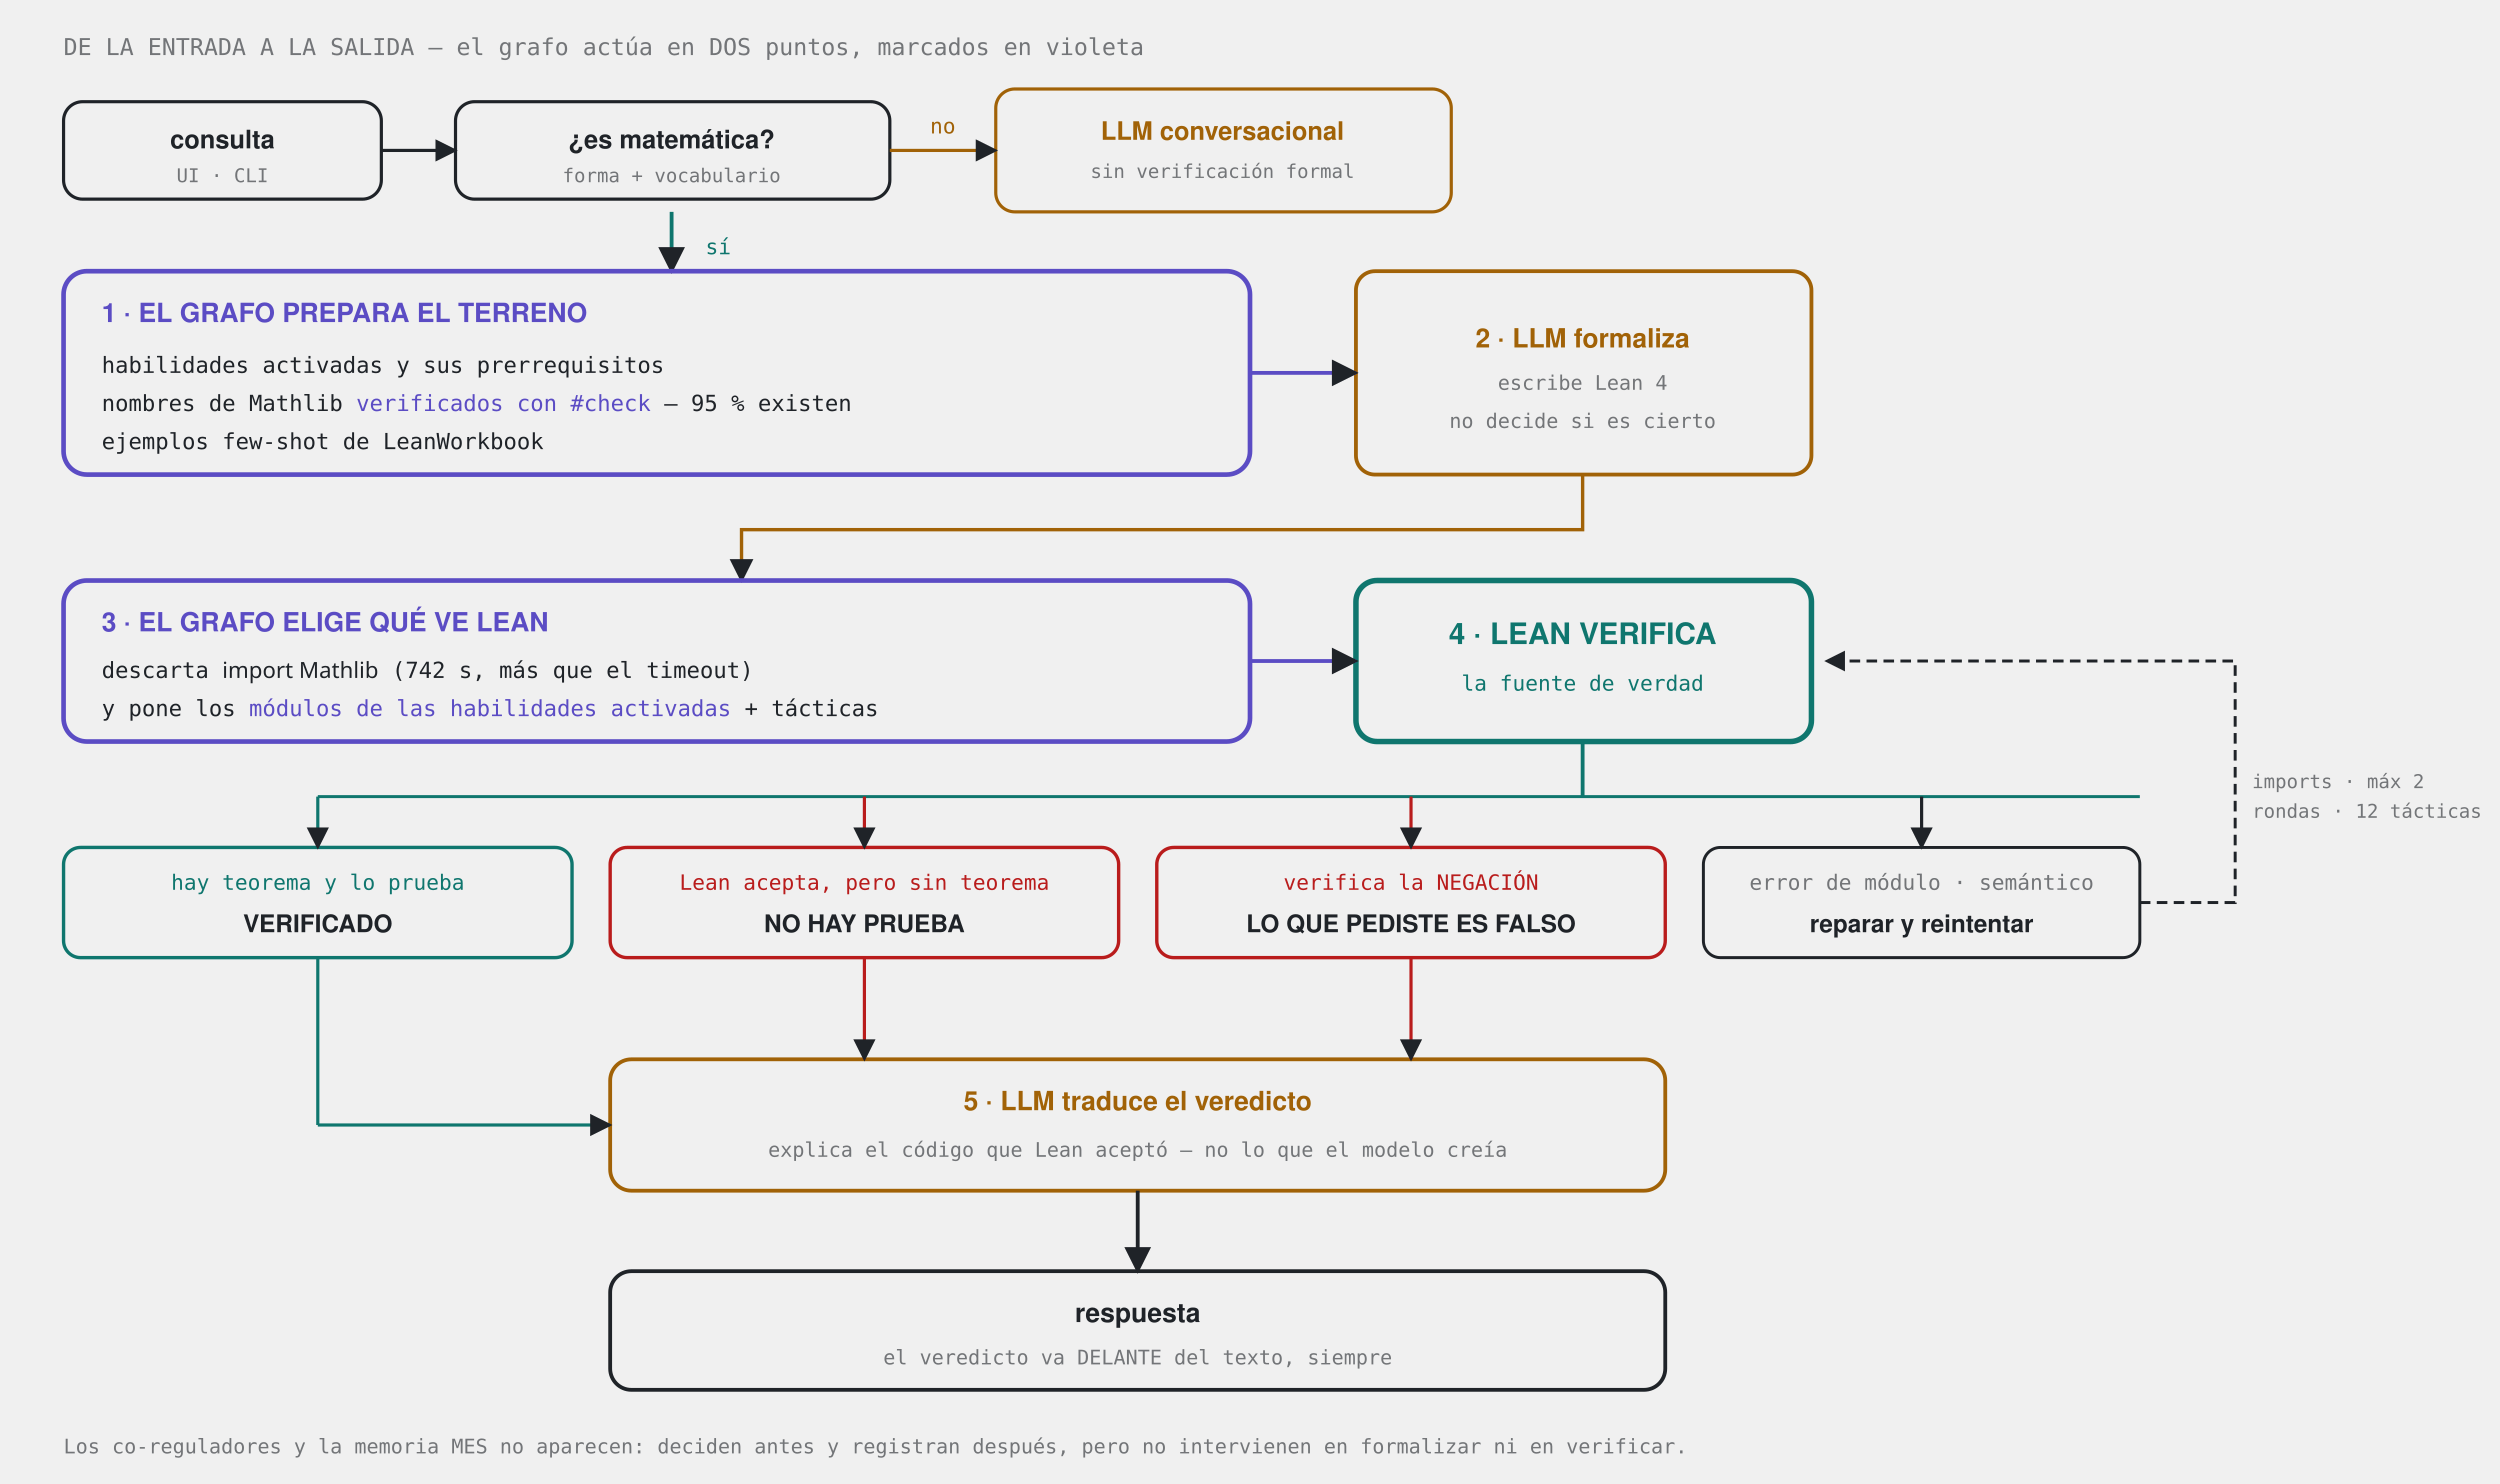
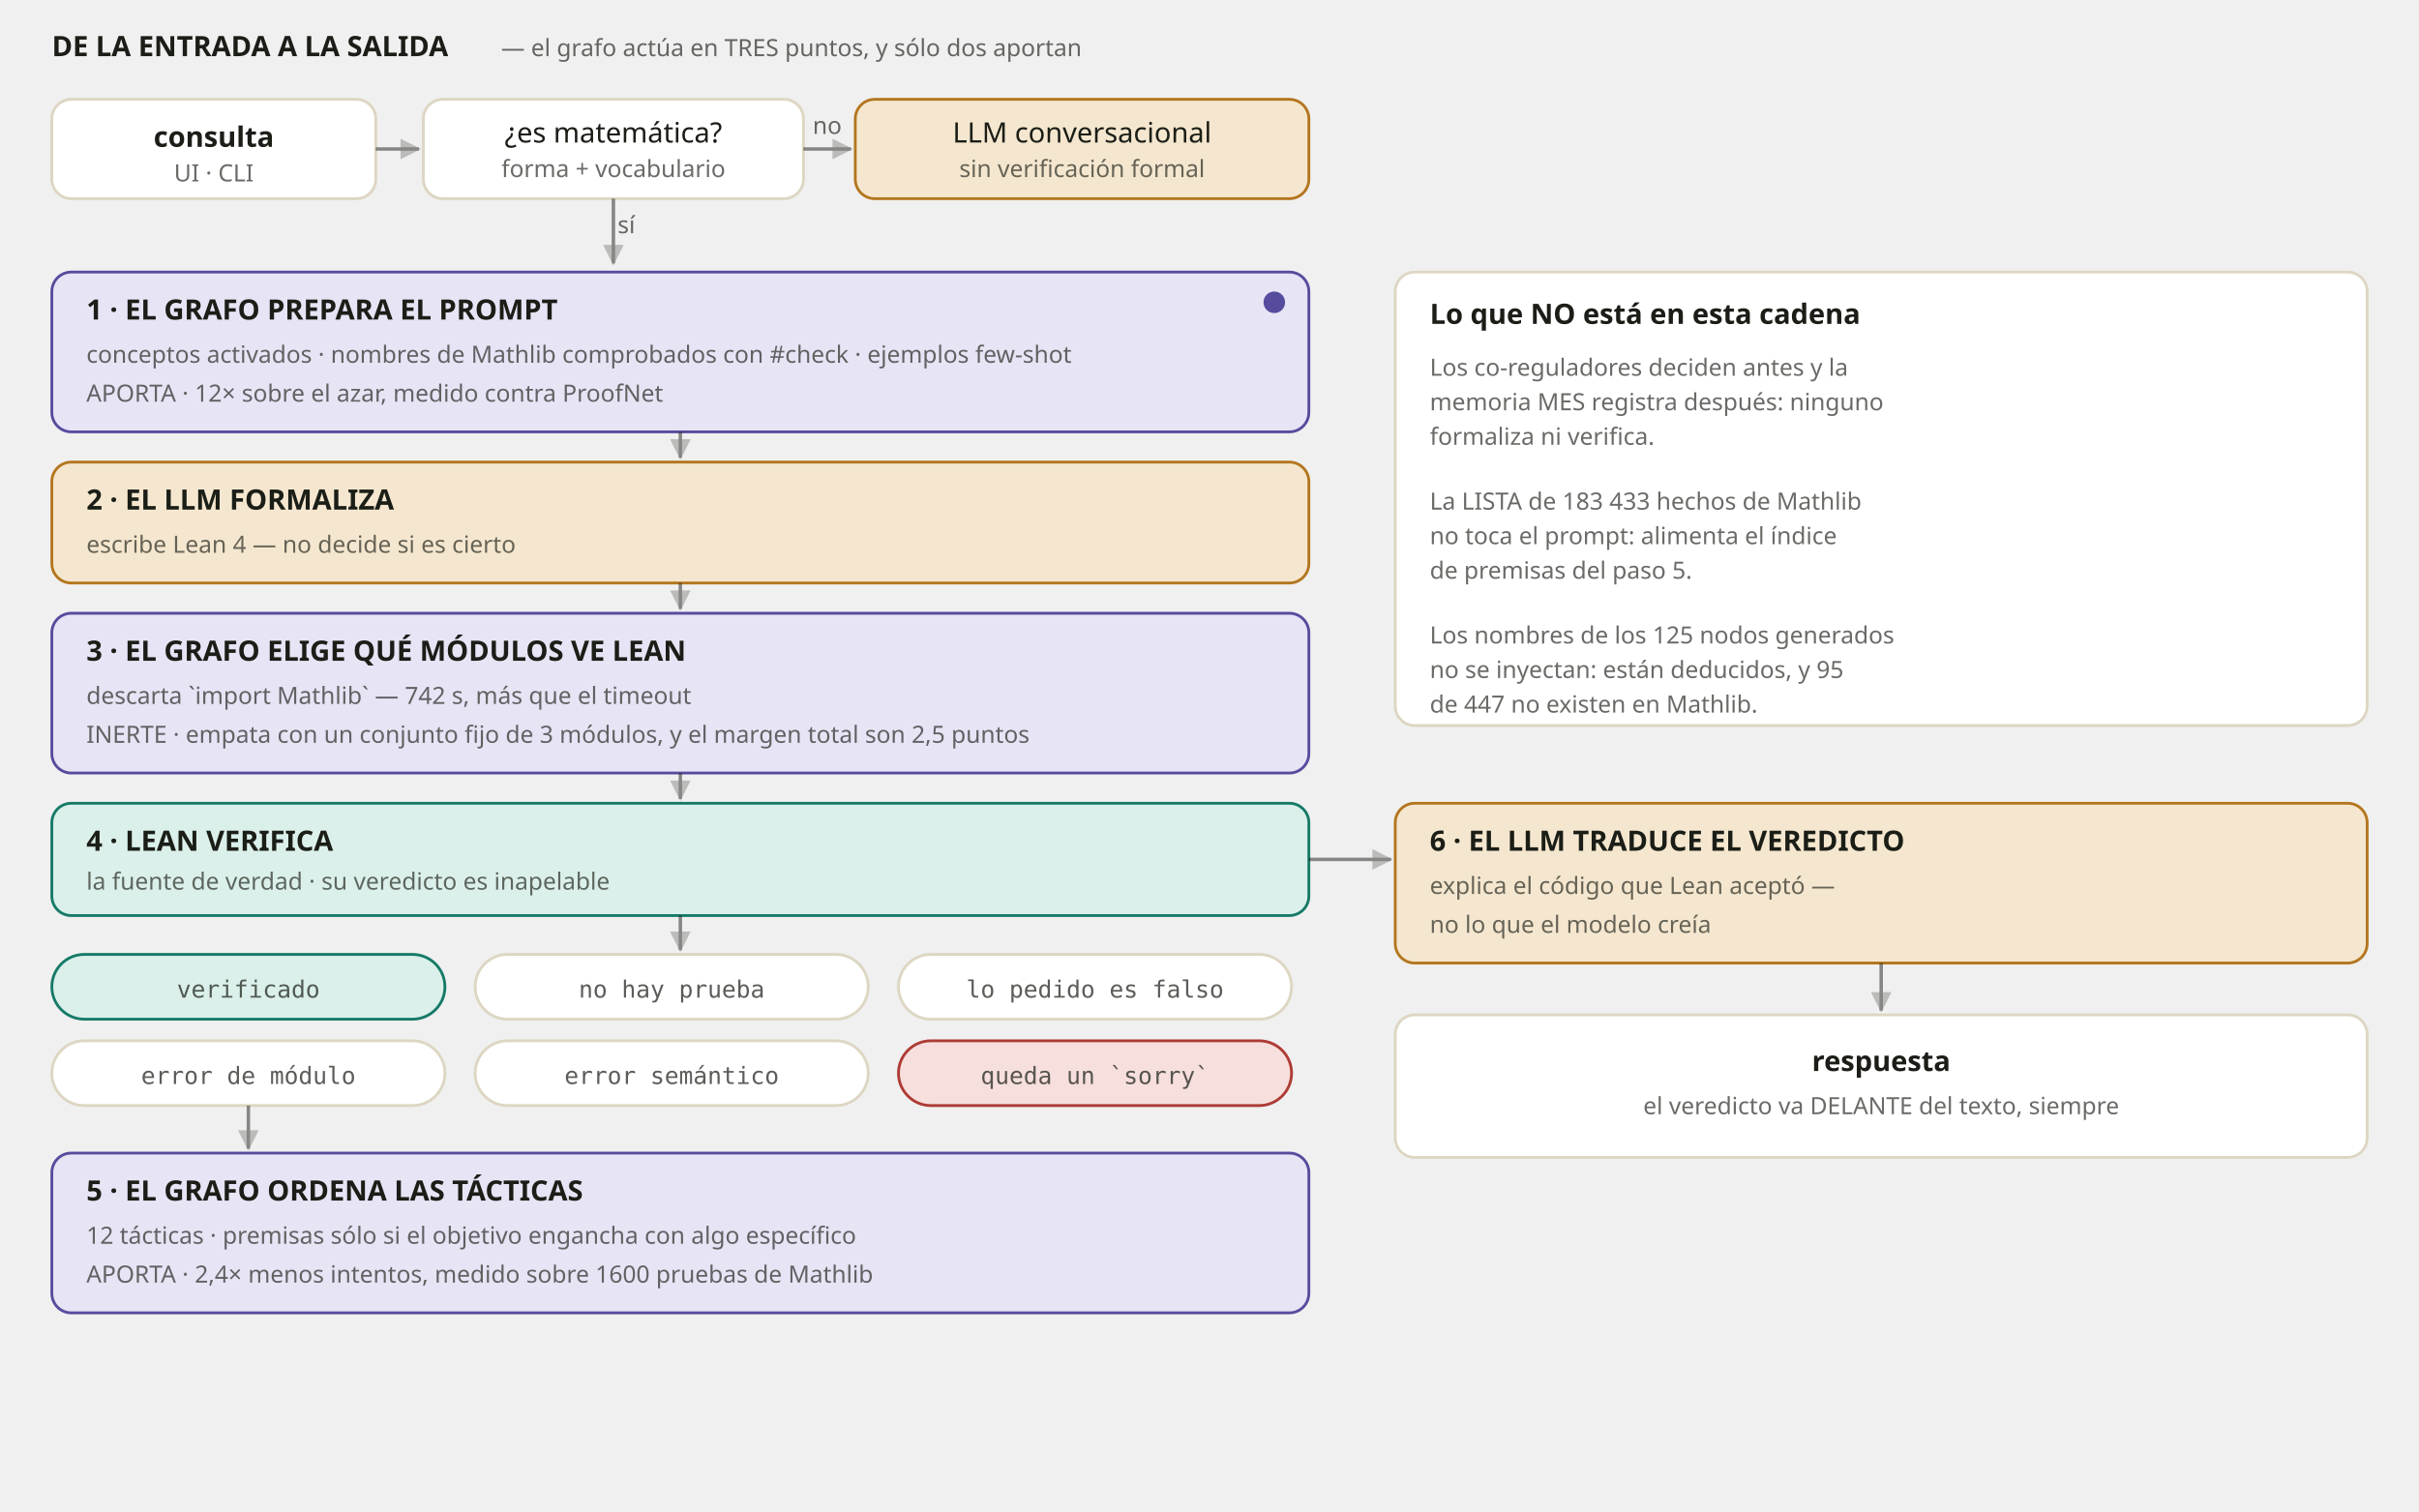
- <svg xmlns="http://www.w3.org/2000/svg" viewBox="0 0 1180 700" width="100%" role="img" aria-label="Flujo del sistema de la entrada a la salida. La consulta entra por un clasificador de forma que decide si es matemática; si no lo es va al LLM conversacional sin tocar Lean. Si lo es, el grafo categórico aporta tres cosas al prompt: las habilidades activadas con sus prerrequisitos, los nombres de Mathlib verificados con check, y ejemplos few-shot de LeanWorkbook. El LLM formaliza y produce código Lean candidato. Antes de verificar, el normalizador sustituye el import de Mathlib entero por los módulos que el grafo deriva de las habilidades activadas más una cabecera de tácticas. Lean verifica y su veredicto tiene seis salidas: verificado, sin teorema, refutación de lo preguntado, error de módulo que dispara la reparación de imports, error semántico que vuelve al LLM con máximo dos rondas, y sorry que va a la cascada de doce tácticas. Finalmente el LLM traduce y la respuesta sale con el veredicto delante del texto.">
-   <style>
-   svg { color: #1f2328; font-family: ui-monospace, SFMono-Regular, Menlo, Consolas, monospace; }
-   text { fill: currentColor; }
-   .lbl { font-family: ui-sans-serif, -apple-system, "Segoe UI", Helvetica, sans-serif; font-weight: 600; }
-   .dim { opacity: .6; }
-   .g-line { stroke: #5b4cc4; } .g-fill { fill: #5b4cc4; }
-   .v-line { stroke: #0f766e; } .v-fill { fill: #0f766e; }
-   .l-line { stroke: #a16207; } .l-fill { fill: #a16207; }
-   .r-line { stroke: #b91c1c; } .r-fill { fill: #b91c1c; }
-   @media (prefers-color-scheme: dark) {
-     svg { color: #c9d1d9; }
-     .g-line { stroke: #a78bfa; } .g-fill { fill: #a78bfa; }
-     .v-line { stroke: #2dd4bf; } .v-fill { fill: #2dd4bf; }
-     .l-line { stroke: #fbbf24; } .l-fill { fill: #fbbf24; }
-     .r-line { stroke: #f87171; } .r-fill { fill: #f87171; }
-   }
- </style>
+ <svg xmlns="http://www.w3.org/2000/svg" role="img" aria-label="El flujo de la consulta a la respuesta. La consulta entra por la interfaz y un clasificador decide si es matematica; si no lo es va al modelo conversacional sin verificacion formal. Si lo es, el grafo actua en tres puntos numerados: prepara el prompt con nombres de Mathlib comprobados, elige que modulos importa Lean, y ordena las tacticas si queda un sorry. Cada punto lleva su veredicto medido: el primero y el tercero aportan, el segundo es inerte. Lean verifica en medio y su veredicto tiene seis salidas distintas." viewBox="0 0 1120 700">
  <defs>
-     <marker id="fl" viewBox="0 0 10 10" refX="9" refY="5" markerWidth="7" markerHeight="7" orient="auto-start-reverse">
-       <path d="M0,0 L10,5 L0,10 z" fill="currentColor" />
+     <marker id="p" viewBox="0 0 10 10" refX="9" refY="5" markerWidth="6" markerHeight="6" orient="auto-start-reverse">
+       <path d="M0 0 L10 5 L0 10 z" class="pf" />
    </marker>
  </defs>
-   <text x="30" y="26" font-size="11" class="dim">DE LA ENTRADA A LA SALIDA — el grafo actúa en DOS puntos, marcados en violeta</text>
-   <rect x="30" y="48" width="150" height="46" rx="9" fill="none" stroke="currentColor" stroke-width="1.5" />
-   <text x="105" y="70" text-anchor="middle" class="lbl" font-size="12">consulta</text>
-   <text x="105" y="86" text-anchor="middle" font-size="9" class="dim">UI · CLI</text>
-   <rect x="215" y="48" width="205" height="46" rx="9" fill="none" stroke="currentColor" stroke-width="1.5" />
-   <text x="317" y="70" text-anchor="middle" class="lbl" font-size="12">¿es matemática?</text>
-   <text x="317" y="86" text-anchor="middle" font-size="9" class="dim">forma + vocabulario</text>
-   <rect x="470" y="42" width="215" height="58" rx="9" fill="none" class="l-line" stroke-width="1.5" />
-   <text x="577" y="66" text-anchor="middle" class="lbl l-fill" font-size="12">LLM conversacional</text>
-   <text x="577" y="84" text-anchor="middle" font-size="9" class="dim">sin verificación formal</text>
-   <line x1="180" y1="71" x2="215" y2="71" stroke="currentColor" stroke-width="1.5" marker-end="url(#fl)" />
-   <line x1="420" y1="71" x2="470" y2="71" class="l-line" stroke-width="1.5" marker-end="url(#fl)" />
-   <text x="445" y="63" text-anchor="middle" font-size="10" class="l-fill">no</text>
-   <path d="M 317 100 L 317 128" class="v-line" stroke-width="1.8" marker-end="url(#fl)" />
-   <text x="333" y="120" font-size="10" class="v-fill">sí</text>
-   <rect x="30" y="128" width="560" height="96" rx="11" fill="none" class="g-line" stroke-width="2.2" />
-   <text x="48" y="152" class="lbl g-fill" font-size="12.5">1 · EL GRAFO PREPARA EL TERRENO</text>
-   <text x="48" y="176" font-size="10.5">habilidades activadas y sus prerrequisitos</text>
-   <text x="48" y="194" font-size="10.5">nombres de Mathlib <tspan class="g-fill">verificados con #check</tspan> — 95 % existen</text>
-   <text x="48" y="212" font-size="10.5">ejemplos few-shot de LeanWorkbook</text>
-   <rect x="640" y="128" width="215" height="96" rx="9" fill="none" class="l-line" stroke-width="1.8" />
-   <text x="747" y="164" text-anchor="middle" class="lbl l-fill" font-size="12.5">2 · LLM formaliza</text>
-   <text x="747" y="184" text-anchor="middle" font-size="9.5" class="dim">escribe Lean 4</text>
-   <text x="747" y="202" text-anchor="middle" font-size="9.5" class="dim">no decide si es cierto</text>
-   <line x1="590" y1="176" x2="640" y2="176" class="g-line" stroke-width="1.8" marker-end="url(#fl)" />
-   <path d="M 747 224 L 747 250 L 350 250 L 350 274" fill="none" class="l-line" stroke-width="1.6" marker-end="url(#fl)" />
-   <rect x="30" y="274" width="560" height="76" rx="11" fill="none" class="g-line" stroke-width="2.2" />
-   <text x="48" y="298" class="lbl g-fill" font-size="12.5">3 · EL GRAFO ELIGE QUÉ VE LEAN</text>
-   <text x="48" y="320" font-size="10.5">descarta <tspan font-family="ui-monospace">import Mathlib</tspan> (742 s, más que el timeout)</text>
-   <text x="48" y="338" font-size="10.5">y pone los <tspan class="g-fill">módulos de las habilidades activadas</tspan> + tácticas</text>
-   <rect x="640" y="274" width="215" height="76" rx="10" fill="none" class="v-line" stroke-width="2.6" />
-   <text x="747" y="304" text-anchor="middle" class="lbl v-fill" font-size="14">4 · LEAN VERIFICA</text>
-   <text x="747" y="326" text-anchor="middle" font-size="10" class="v-fill">la fuente de verdad</text>
-   <line x1="590" y1="312" x2="640" y2="312" class="g-line" stroke-width="1.8" marker-end="url(#fl)" />
-   <line x1="747" y1="350" x2="747" y2="376" class="v-line" stroke-width="1.8" />
-   <line x1="150" y1="376" x2="1010" y2="376" class="v-line" stroke-width="1.4" />
-   <rect x="30" y="400" width="240" height="52" rx="8" fill="none" class="v-line" stroke-width="1.6" />
-   <text x="150" y="420" text-anchor="middle" font-size="10" class="v-fill">hay teorema y lo prueba</text>
-   <text x="150" y="440" text-anchor="middle" class="lbl" font-size="11.5">VERIFICADO</text>
-   <rect x="288" y="400" width="240" height="52" rx="8" fill="none" class="r-line" stroke-width="1.6" />
-   <text x="408" y="420" text-anchor="middle" font-size="10" class="r-fill">Lean acepta, pero sin teorema</text>
-   <text x="408" y="440" text-anchor="middle" class="lbl" font-size="11.5">NO HAY PRUEBA</text>
-   <rect x="546" y="400" width="240" height="52" rx="8" fill="none" class="r-line" stroke-width="1.6" />
-   <text x="666" y="420" text-anchor="middle" font-size="10" class="r-fill">verifica la NEGACIÓN</text>
-   <text x="666" y="440" text-anchor="middle" class="lbl" font-size="11.5">LO QUE PEDISTE ES FALSO</text>
-   <rect x="804" y="400" width="206" height="52" rx="8" fill="none" stroke="currentColor" stroke-width="1.4" />
-   <text x="907" y="420" text-anchor="middle" font-size="10" class="dim">error de módulo · semántico</text>
-   <text x="907" y="440" text-anchor="middle" class="lbl" font-size="11.5">reparar y reintentar</text>
-   <line x1="150" y1="376" x2="150" y2="400" class="v-line" stroke-width="1.5" marker-end="url(#fl)" />
-   <line x1="408" y1="376" x2="408" y2="400" class="r-line" stroke-width="1.5" marker-end="url(#fl)" />
-   <line x1="666" y1="376" x2="666" y2="400" class="r-line" stroke-width="1.5" marker-end="url(#fl)" />
-   <line x1="907" y1="376" x2="907" y2="400" stroke="currentColor" stroke-width="1.5" marker-end="url(#fl)" />
-   <path d="M 1010 426 L 1055 426 L 1055 312 L 862 312" fill="none" stroke="currentColor" stroke-width="1.4" stroke-dasharray="5 3" marker-end="url(#fl)" />
-   <text x="1063" y="372" font-size="9" class="dim">imports · máx 2</text>
-   <text x="1063" y="386" font-size="9" class="dim">rondas · 12 tácticas</text>
-   <rect x="288" y="500" width="498" height="62" rx="10" fill="none" class="l-line" stroke-width="1.8" />
-   <text x="537" y="524" text-anchor="middle" class="lbl l-fill" font-size="12.5">5 · LLM traduce el veredicto</text>
-   <text x="537" y="546" text-anchor="middle" font-size="9.5" class="dim">explica el código que Lean aceptó — no lo que el modelo creía</text>
-   <line x1="150" y1="452" x2="150" y2="531" class="v-line" stroke-width="1.5" />
-   <line x1="150" y1="531" x2="288" y2="531" class="v-line" stroke-width="1.5" marker-end="url(#fl)" />
-   <line x1="408" y1="452" x2="408" y2="500" class="r-line" stroke-width="1.5" marker-end="url(#fl)" />
-   <line x1="666" y1="452" x2="666" y2="500" class="r-line" stroke-width="1.5" marker-end="url(#fl)" />
-   <rect x="288" y="600" width="498" height="56" rx="10" fill="none" stroke="currentColor" stroke-width="1.8" />
-   <text x="537" y="624" text-anchor="middle" class="lbl" font-size="12.5">respuesta</text>
-   <text x="537" y="644" text-anchor="middle" font-size="9.5" class="dim">el veredicto va DELANTE del texto, siempre</text>
-   <line x1="537" y1="562" x2="537" y2="600" stroke="currentColor" stroke-width="1.8" marker-end="url(#fl)" />
-   <text x="30" y="686" font-size="9.5" class="dim">Los co-reguladores y la memoria MES no aparecen: deciden antes y registran después, pero no intervienen en formalizar ni en verificar.</text>
+   <style>svg{color:#1b1e17}.bg{fill:#ffffff;stroke:#ddd6c2}.gr{fill:#e7e4f5;stroke:#564c9e}.ve{fill:#dbf0ea;stroke:#167a68}.ll{fill:#f5e7cf;stroke:#b4761f}.al{fill:#f6dfdc;stroke:#ae3b35}.ln{stroke:currentColor;opacity:.5;fill:none;stroke-width:1.6}.pf{fill:currentColor;opacity:.5}.t{font:13px ui-sans-serif,system-ui;fill:currentColor}.b{font:600 13px ui-sans-serif,system-ui;fill:currentColor}.s{font:11px ui-sans-serif,system-ui;fill:currentColor;opacity:.66}.m{font:11px ui-monospace,monospace;fill:currentColor;opacity:.72}.gt{fill:#564c9e}.vt{fill:#167a68}.lt{fill:#b4761f}.at{fill:#ae3b35}@media(prefers-color-scheme:dark){svg{color:#e8e6de}.bg{fill:#171b23;stroke:#2b3140}.gr{fill:#242038;stroke:#948bdd}.ve{fill:#152722;stroke:#4dc0aa}.ll{fill:#332714;stroke:#e2a94f}.al{fill:#331d1b;stroke:#e2827a}.gt{fill:#948bdd}.vt{fill:#4dc0aa}.lt{fill:#e2a94f}.at{fill:#e2827a}}rect{stroke-width:1.3}</style>
+   <text class="b" x="24" y="26" text-anchor="start">DE LA ENTRADA A LA SALIDA</text>
+   <text class="s" x="232" y="26" text-anchor="start">— el grafo actúa en TRES puntos, y sólo dos aportan</text>
+   <rect class="bg" x="24" y="46" width="150" height="46" rx="9" />
+   <text class="b" x="99" y="68" text-anchor="middle">consulta</text>
+   <text class="s" x="99" y="84" text-anchor="middle">UI · CLI</text>
+   <rect class="bg" x="196" y="46" width="176" height="46" rx="9" />
+   <text class="t" x="284" y="66" text-anchor="middle">¿es matemática?</text>
+   <text class="s" x="284" y="82" text-anchor="middle">forma + vocabulario</text>
+   <path class="ln" d="M174 69 L194 69" marker-end="url(#p)" />
+   <rect class="ll" x="396" y="46" width="210" height="46" rx="9" />
+   <text class="t" x="501" y="66" text-anchor="middle">LLM conversacional</text>
+   <text class="s" x="501" y="82" text-anchor="middle">sin verificación formal</text>
+   <path class="ln" d="M372 69 L394 69" marker-end="url(#p)" />
+   <text class="s" x="383" y="62" text-anchor="middle">no</text>
+   <text class="s" x="290" y="108" text-anchor="middle">sí</text>
+   <path class="ln" d="M284 92 L284 122" marker-end="url(#p)" />
+   <rect class="gr" x="24" y="126" width="582" height="74" rx="9" />
+   <text class="b" x="40" y="148" text-anchor="start">1 · EL GRAFO PREPARA EL PROMPT</text>
+   <text class="s" x="40" y="168" text-anchor="start">conceptos activados · nombres de Mathlib comprobados con #check · ejemplos few-shot</text>
+   <text class="s" x="40" y="186" text-anchor="start">APORTA · 12× sobre el azar, medido contra ProofNet</text>
+   <circle cx="590" cy="140" r="5" class="gt" />
+   <rect class="ll" x="24" y="214" width="582" height="56" rx="9" />
+   <text class="b" x="40" y="236" text-anchor="start">2 · EL LLM FORMALIZA</text>
+   <text class="s" x="40" y="256" text-anchor="start">escribe Lean 4 — no decide si es cierto</text>
+   <path class="ln" d="M315 200 L315 212" marker-end="url(#p)" />
+   <rect class="gr" x="24" y="284" width="582" height="74" rx="9" />
+   <text class="b" x="40" y="306" text-anchor="start">3 · EL GRAFO ELIGE QUÉ MÓDULOS VE LEAN</text>
+   <text class="s" x="40" y="326" text-anchor="start">descarta `import Mathlib` — 742 s, más que el timeout</text>
+   <text class="s" x="40" y="344" text-anchor="start">INERTE · empata con un conjunto fijo de 3 módulos, y el margen total son 2,5 puntos</text>
+   <path class="ln" d="M315 270 L315 282" marker-end="url(#p)" />
+   <rect class="ve" x="24" y="372" width="582" height="52" rx="9" />
+   <text class="b" x="40" y="394" text-anchor="start">4 · LEAN VERIFICA</text>
+   <text class="s" x="40" y="412" text-anchor="start">la fuente de verdad · su veredicto es inapelable</text>
+   <path class="ln" d="M315 358 L315 370" marker-end="url(#p)" />
+   <rect class="ve" x="24" y="442" width="182" height="30" rx="15" />
+   <text class="m" x="115" y="462" text-anchor="middle">verificado</text>
+   <rect class="bg" x="220" y="442" width="182" height="30" rx="15" />
+   <text class="m" x="311" y="462" text-anchor="middle">no hay prueba</text>
+   <rect class="bg" x="416" y="442" width="182" height="30" rx="15" />
+   <text class="m" x="507" y="462" text-anchor="middle">lo pedido es falso</text>
+   <rect class="bg" x="24" y="482" width="182" height="30" rx="15" />
+   <text class="m" x="115" y="502" text-anchor="middle">error de módulo</text>
+   <rect class="bg" x="220" y="482" width="182" height="30" rx="15" />
+   <text class="m" x="311" y="502" text-anchor="middle">error semántico</text>
+   <rect class="al" x="416" y="482" width="182" height="30" rx="15" />
+   <text class="m" x="507" y="502" text-anchor="middle">queda un `sorry`</text>
+   <path class="ln" d="M315 424 L315 440" marker-end="url(#p)" />
+   <rect class="gr" x="24" y="534" width="582" height="74" rx="9" />
+   <text class="b" x="40" y="556" text-anchor="start">5 · EL GRAFO ORDENA LAS TÁCTICAS</text>
+   <text class="s" x="40" y="576" text-anchor="start">12 tácticas · premisas sólo si el objetivo engancha con algo específico</text>
+   <text class="s" x="40" y="594" text-anchor="start">APORTA · 2,4× menos intentos, medido sobre 1600 pruebas de Mathlib</text>
+   <path class="ln" d="M115 512 L115 532" marker-end="url(#p)" />
+   <rect class="ll" x="646" y="372" width="450" height="74" rx="9" />
+   <text class="b" x="662" y="394" text-anchor="start">6 · EL LLM TRADUCE EL VEREDICTO</text>
+   <text class="s" x="662" y="414" text-anchor="start">explica el código que Lean aceptó —</text>
+   <text class="s" x="662" y="432" text-anchor="start">no lo que el modelo creía</text>
+   <path class="ln" d="M606 398 L644 398" marker-end="url(#p)" />
+   <rect class="bg" x="646" y="470" width="450" height="66" rx="9" />
+   <text class="b" x="871" y="496" text-anchor="middle">respuesta</text>
+   <text class="s" x="871" y="516" text-anchor="middle">el veredicto va DELANTE del texto, siempre</text>
+   <path class="ln" d="M871 446 L871 468" marker-end="url(#p)" />
+   <rect class="bg" x="646" y="126" width="450" height="210" rx="9" />
+   <text class="b" x="662" y="150" text-anchor="start">Lo que NO está en esta cadena</text>
+   <text class="s" x="662" y="174" text-anchor="start">Los co-reguladores deciden antes y la</text>
+   <text class="s" x="662" y="190" text-anchor="start">memoria MES registra después: ninguno</text>
+   <text class="s" x="662" y="206" text-anchor="start">formaliza ni verifica.</text>
+   <text class="s" x="662" y="236" text-anchor="start">La LISTA de 183 433 hechos de Mathlib</text>
+   <text class="s" x="662" y="252" text-anchor="start">no toca el prompt: alimenta el índice</text>
+   <text class="s" x="662" y="268" text-anchor="start">de premisas del paso 5.</text>
+   <text class="s" x="662" y="298" text-anchor="start">Los nombres de los 125 nodos generados</text>
+   <text class="s" x="662" y="314" text-anchor="start">no se inyectan: están deducidos, y 95</text>
+   <text class="s" x="662" y="330" text-anchor="start">de 447 no existen en Mathlib.</text>
</svg>
